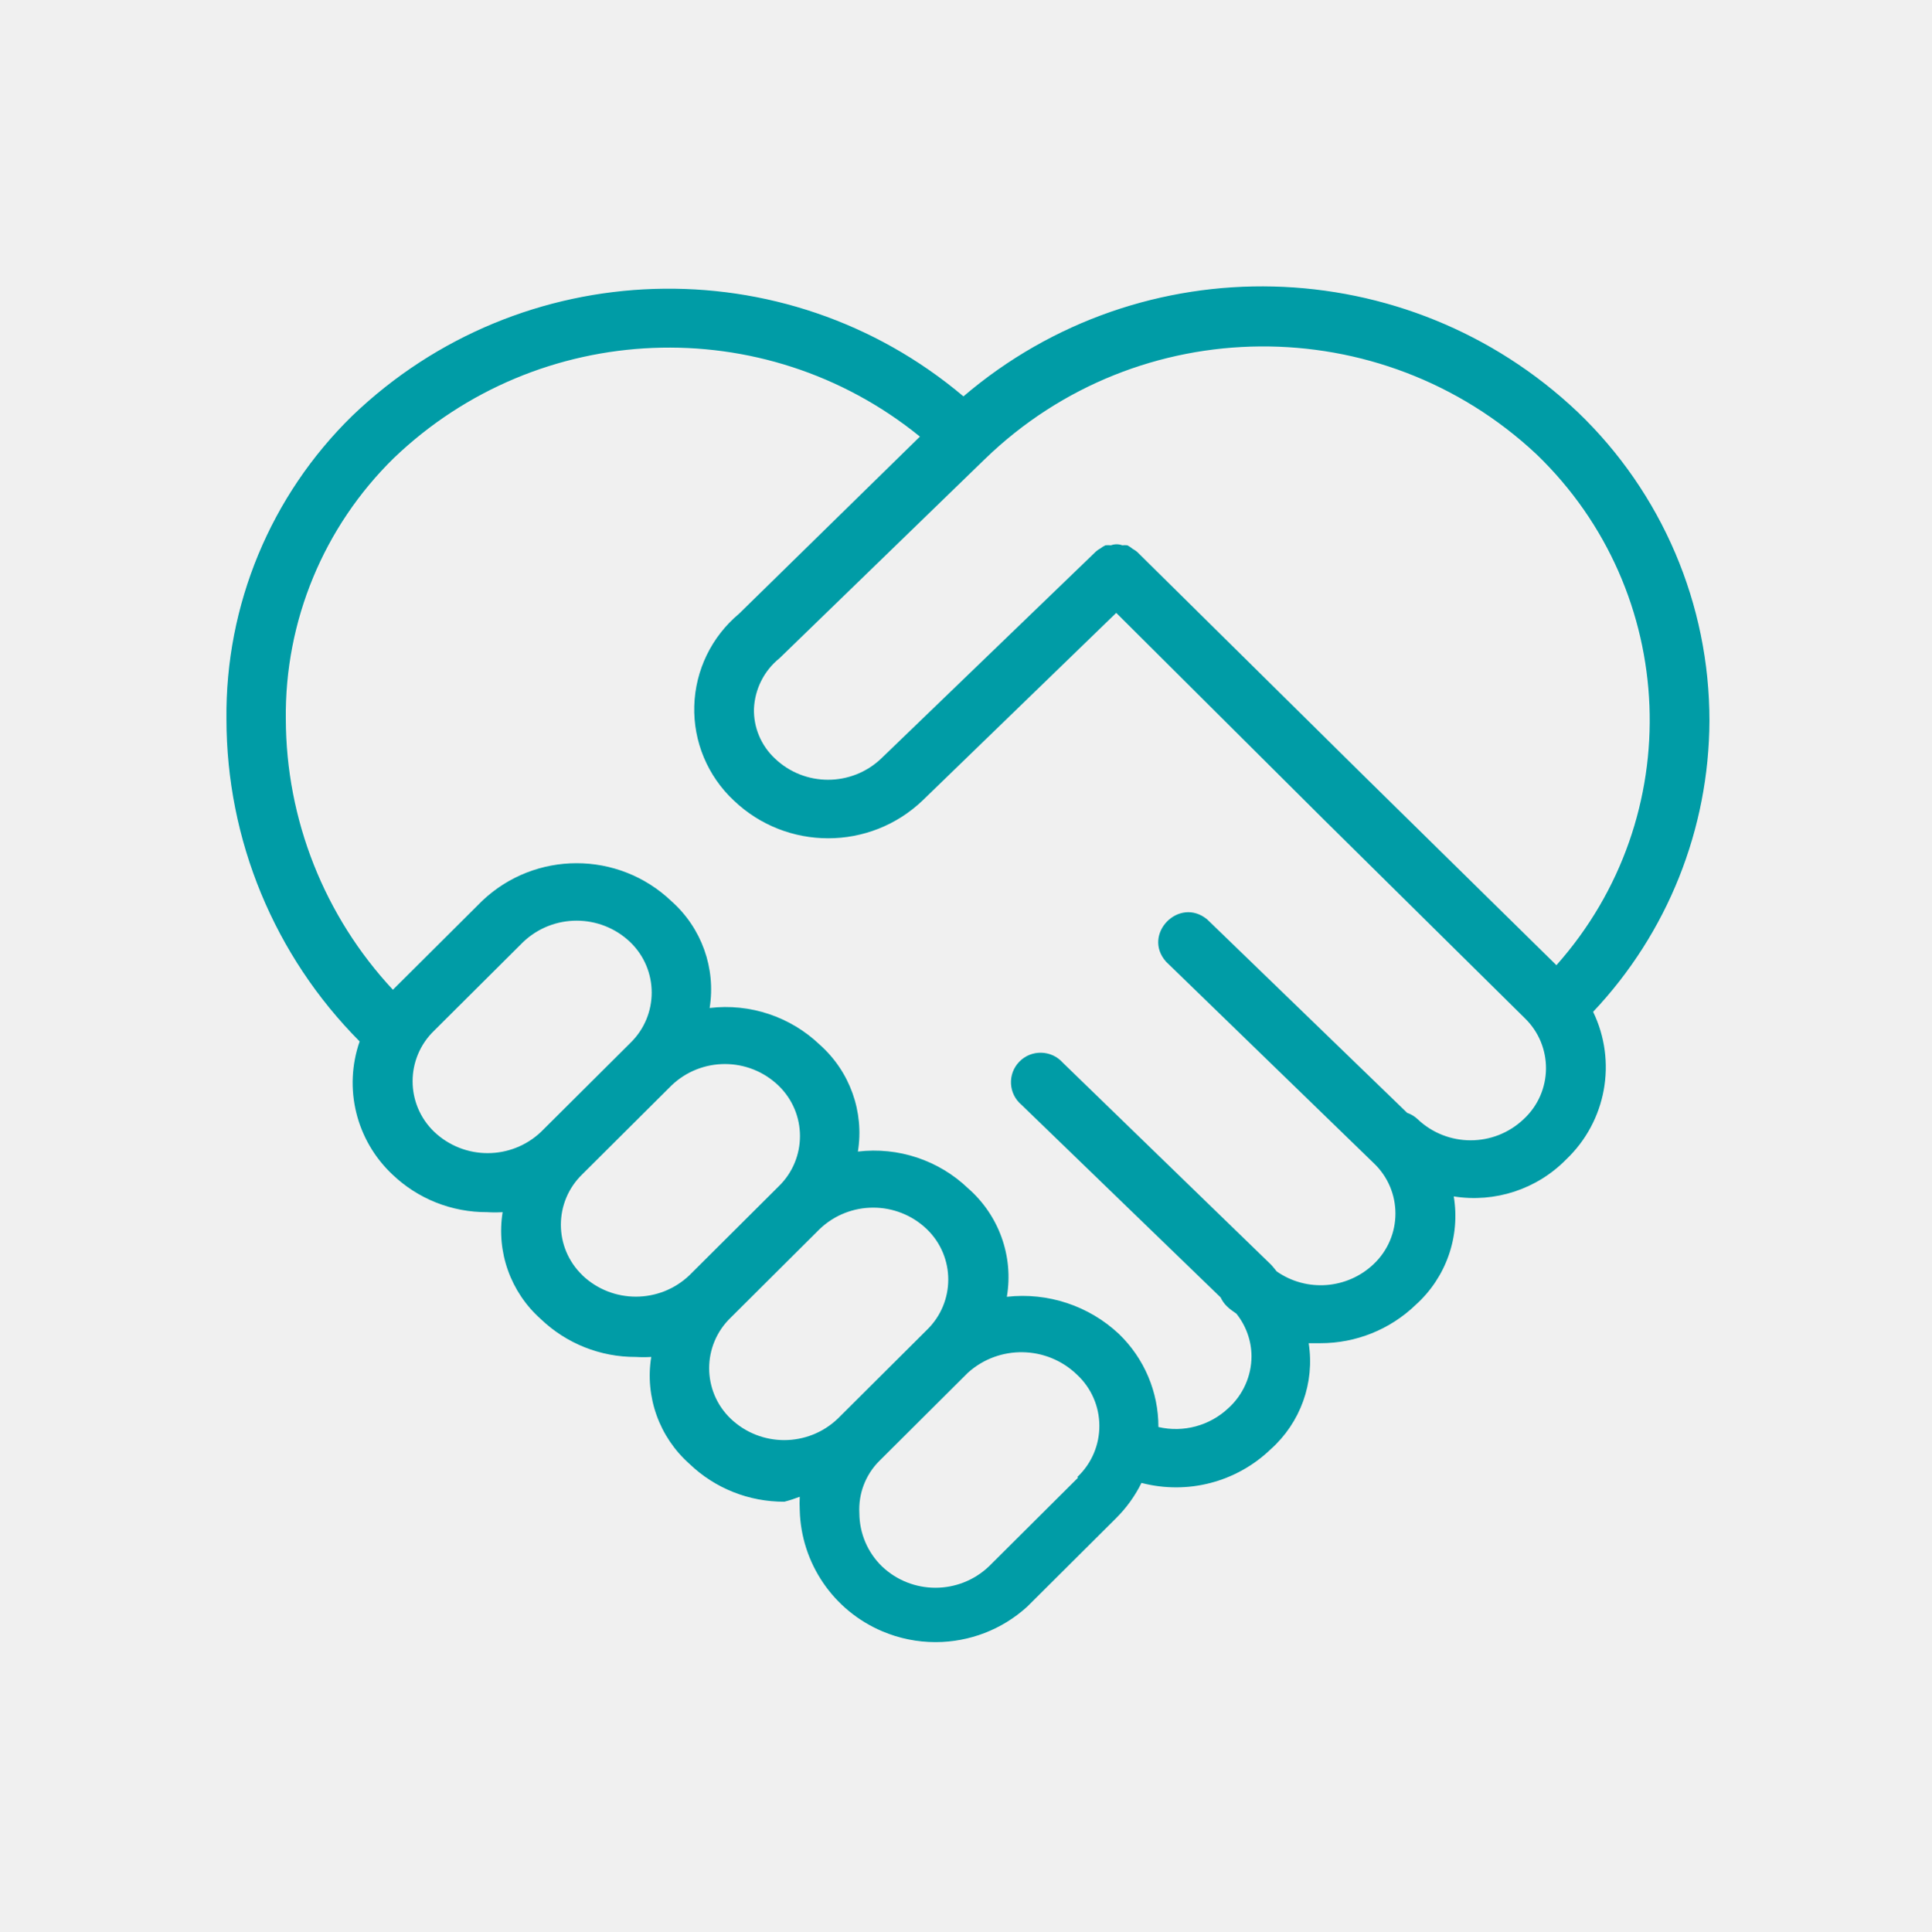
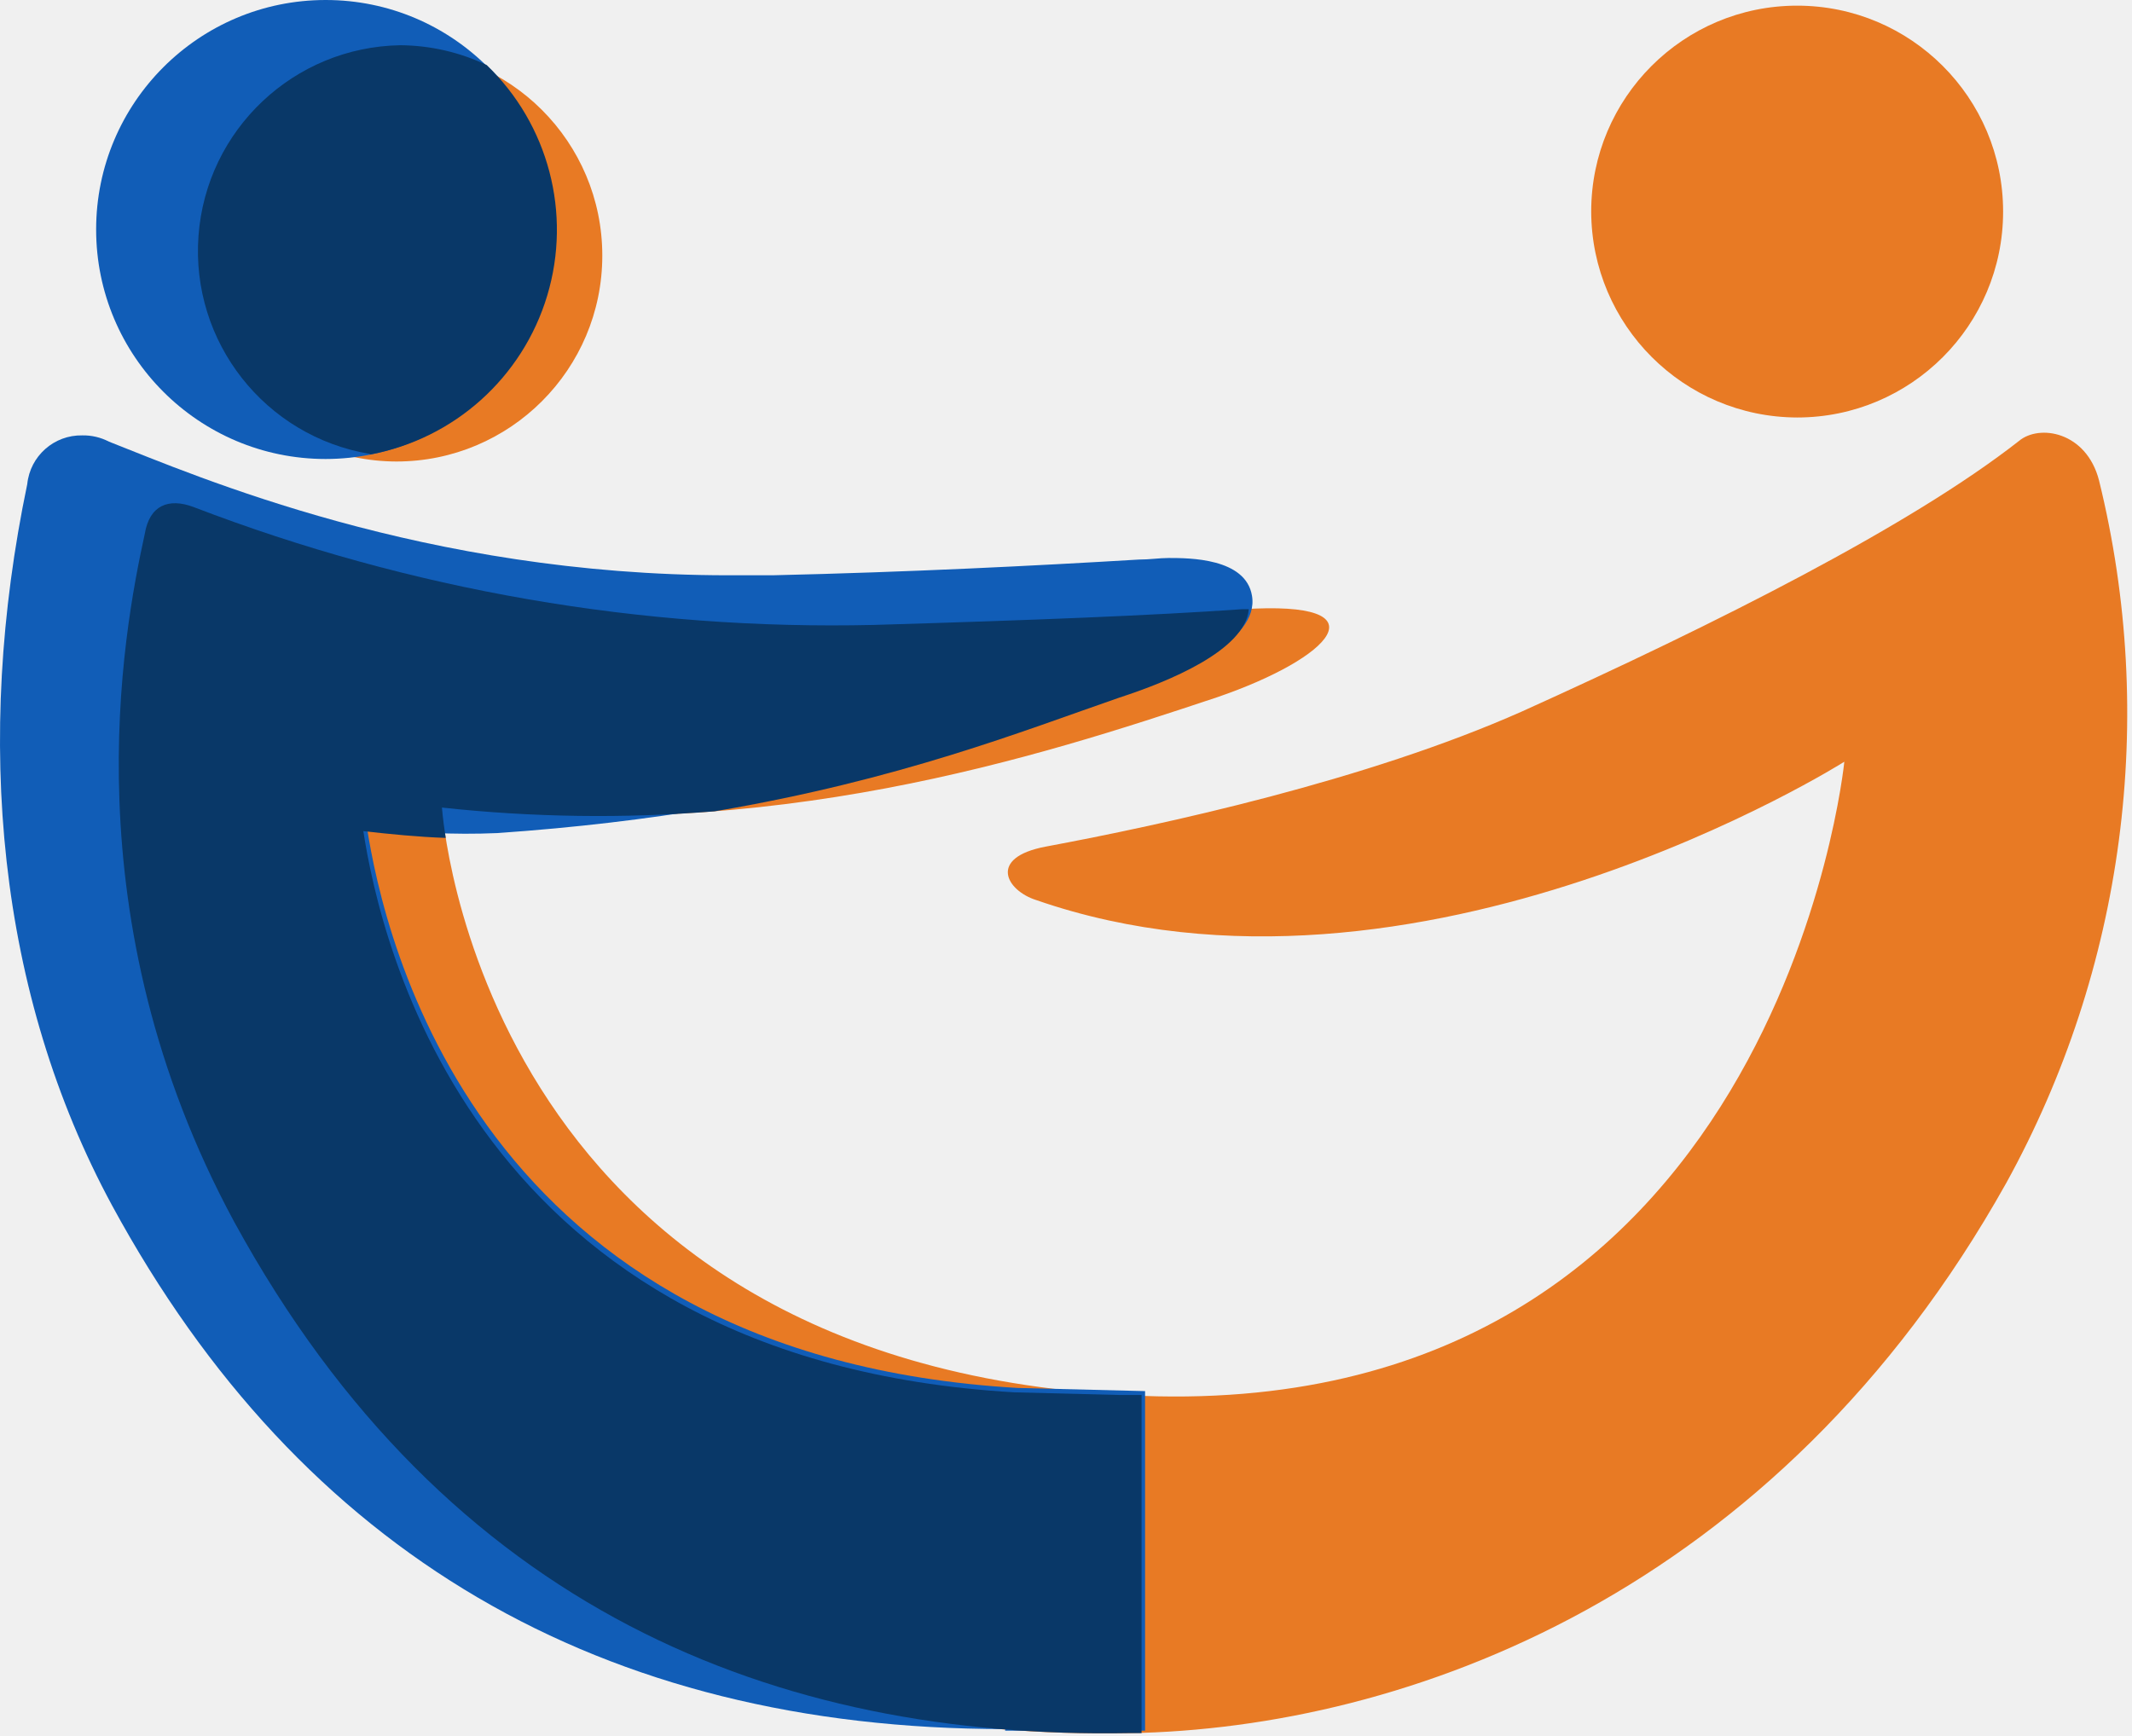
- <svg xmlns="http://www.w3.org/2000/svg" xmlns:xlink="http://www.w3.org/1999/xlink" width="290px" height="290px" viewBox="0 0 290 290" version="1.1">
-   <defs>
-     <path d="M140.444,246.589 C137.756,246.584 135.048,246.05 132.481,244.96 C125.122,241.839 120.287,234.715 120.092,226.752 C120.058,226.094 120.058,225.42 120.092,224.759 C119.345,225.048 118.573,225.3 117.788,225.503 C112.471,225.528 107.354,223.498 103.532,219.821 C98.995,215.8 96.824,209.745 97.791,203.765 C97.019,203.811 96.247,203.811 95.475,203.765 C90.155,203.79 85.041,201.748 81.215,198.083 C76.682,194.062 74.511,188.007 75.475,182.024 C74.703,182.073 73.931,182.073 73.159,182.024 C67.838,182.049 62.725,180.02 58.902,176.345 C53.473,171.229 51.556,163.422 54.004,156.384 C41.196,143.508 34.004,126.117 34.004,107.992 C33.812,90.891 40.627,74.435 52.883,62.45 C78.189,38.155 117.862,36.878 144.675,59.52 C171.478,36.626 211.331,37.637 236.915,61.873 C249.582,74.005 256.721,90.759 256.698,108.257 C256.636,124.497 250.402,140.11 239.229,151.939 C242.849,159.422 241.21,168.382 235.178,174.11 C230.8,178.578 224.504,180.644 218.303,179.66 C219.304,185.701 217.157,191.826 212.596,195.934 C208.749,199.645 203.61,201.711 198.257,201.699 L196.518,201.699 C197.447,207.645 195.289,213.65 190.778,217.66 C185.639,222.585 178.305,224.482 171.407,222.681 C170.441,224.639 169.162,226.416 167.618,227.954 L154.254,241.261 C150.433,244.746 145.514,246.579 140.522,246.589 L140.444,246.589 L140.444,246.589 Z M65.186,169.944 C69.685,174.23 76.765,174.23 81.264,169.944 L94.629,156.637 C98.937,152.48 98.937,145.611 94.629,141.466 C90.13,137.18 83.049,137.18 78.55,141.466 L65.186,154.773 C60.881,158.93 60.881,165.799 65.186,169.944 Z M87.453,191.491 L87.453,191.503 C91.952,195.79 99.045,195.777 103.532,191.491 L116.896,178.181 C121.204,174.027 121.204,167.158 116.896,163.013 C112.409,158.703 105.304,158.703 100.817,163.013 L87.453,176.321 C83.145,180.478 83.145,187.347 87.453,191.491 Z M125.798,213.035 L139.163,199.728 C143.471,195.574 143.471,188.702 139.163,184.561 C134.664,180.272 127.583,180.272 123.084,184.561 L109.72,197.868 C105.412,202.022 105.412,208.894 109.72,213.035 C114.219,217.325 121.299,217.325 125.798,213.035 Z M161.878,221.9 L161.779,221.792 C166.219,217.589 166.182,210.539 161.696,206.394 C157.159,202.047 150.02,201.927 145.351,206.13 L131.987,219.437 C129.949,221.503 128.886,224.326 129.044,227.222 C129.056,230.235 130.273,233.107 132.431,235.207 C136.93,239.496 144.011,239.496 148.51,235.207 L161.878,221.9 Z M228.809,168.047 C233.212,163.963 233.274,157.046 228.954,152.876 L198.8,123.08 L167.618,92.032 L138.548,120.195 C130.622,127.775 118.103,127.775 110.177,120.195 C106.258,116.521 104.1,111.356 104.254,106 C104.412,100.644 106.848,95.61 110.973,92.164 L138.138,65.562 C114.775,46.573 80.854,47.966 59.13,68.79 C48.588,79.122 42.74,93.28 42.919,107.992 C42.956,123.067 48.696,137.574 58.997,148.624 L72.362,135.317 C80.313,127.725 92.857,127.725 100.817,135.317 C105.353,139.342 107.524,145.392 106.561,151.363 C112.613,150.641 118.681,152.661 123.084,156.864 C127.62,160.889 129.791,166.94 128.825,172.923 C134.88,172.201 140.948,174.218 145.351,178.424 C150.008,182.482 152.228,188.656 151.191,194.732 C157.354,194.037 163.517,196.078 168.029,200.318 C171.827,203.98 173.964,209.026 173.952,214.287 C177.703,215.163 181.659,214.093 184.457,211.452 C186.652,209.469 187.918,206.646 187.931,203.691 C187.931,201.364 187.122,199.092 185.664,197.268 C185.179,196.918 184.685,196.607 184.24,196.162 C183.842,195.777 183.527,195.322 183.299,194.83 L153.408,165.919 C151.419,164.262 151.262,161.27 153.071,159.422 C154.868,157.571 157.885,157.645 159.596,159.579 L190.778,189.822 C191.139,190.169 191.404,190.566 191.719,190.925 C196.219,194.062 202.307,193.591 206.275,189.822 C210.634,185.689 210.634,178.771 206.275,174.651 L175.097,144.409 C171.453,140.301 177.064,134.56 181.285,138.069 L211.306,167.109 C211.887,167.312 212.418,167.626 212.862,168.047 C217.328,172.296 224.346,172.296 228.809,168.047 Z M233.719,144.937 C253.5,122.695 252.187,88.874 230.725,68.215 C207.388,46.357 170.898,46.656 147.92,68.911 L117.054,98.842 C114.738,100.702 113.351,103.466 113.218,106.421 C113.144,109.231 114.281,111.934 116.331,113.868 C120.793,118.166 127.886,118.166 132.36,113.868 L164.567,82.82 C164.783,82.626 165.024,82.46 165.278,82.328 C165.494,82.159 165.738,82.002 165.991,81.882 C166.266,81.857 166.556,81.857 166.834,81.882 C167.377,81.679 167.98,81.679 168.523,81.882 C168.776,81.857 169.029,81.857 169.283,81.882 C169.561,82.026 169.838,82.208 170.079,82.411 C170.308,82.543 170.536,82.688 170.743,82.857 L205.035,116.737 L233.719,144.937 Z" id="path-1" />
-   </defs>
-   <g id="Helper-–-Return-User" stroke="none" stroke-width="1" fill="none" fill-rule="evenodd">
-     <g id="Logo-(Colour)">
-       <mask id="mask-2" fill="white">
-         <use xlink:href="#path-1" />
-       </mask>
-       <use id="Clip-2" fill="#009CA6" xlink:href="#path-1" />
+ <svg xmlns="http://www.w3.org/2000/svg" width="377px" height="307px" viewBox="0 0 377 307" version="1.1">
+   <defs />
+   <g id="Logos" stroke="none" stroke-width="1" fill="none" fill-rule="evenodd">
+     <g id="Group-2" fill-rule="nonzero">
+       <path d="M33.666,45.203 C33.666,25.089 49.972,8.784 70.085,8.784 C90.199,8.784 106.504,25.089 106.504,45.203 C106.504,65.317 90.199,81.622 70.085,81.622 C49.997,81.561 33.728,65.291 33.666,45.203 L33.666,45.203 Z M317.789,73.838 C337.903,73.838 354.208,57.533 354.208,37.419 C354.208,17.305 337.903,1 317.789,1 C297.676,1 281.371,17.305 281.371,37.419 C281.432,57.507 297.701,73.777 317.789,73.838 Z M371.167,84.958 C368.943,76.34 360.603,74.95 356.988,78.008 C337.806,93.02 303.611,110.257 269.138,125.825 C241.616,138.057 205.753,145.842 184.902,149.734 C174.616,151.68 177.952,157.518 183.234,159.186 C250.512,182.538 326.13,134.721 326.13,134.721 C326.13,134.721 314.453,252.874 199.359,246.758 C84.264,240.642 78.148,142.784 78.148,142.784 C136.529,149.178 183.512,133.887 215.205,123.323 C235.499,116.373 245.23,106.087 219.653,107.755 C203.807,108.867 182.678,109.701 154.599,110.535 C113.498,111.504 72.604,104.42 34.222,89.684 C29.774,88.016 26.438,89.406 25.604,94.41 C21.712,112.203 12.26,162.244 41.451,216.177 C78.982,284.845 137.363,307.642 199.637,306.53 C248.844,305.696 314.175,281.787 354.764,209.227 C375.652,171.337 381.508,126.971 371.167,84.958 L371.167,84.958 Z" id="Shape" fill="#E87A24" />
+       <path d="M57.589,81.178 C35.172,81.178 17,63.006 17,40.589 C17,18.172 35.172,0 57.589,0 C80.006,0 98.178,18.172 98.178,40.589 C98.147,62.993 79.993,81.147 57.589,81.178 Z" id="Shape" fill="#115DB7" />
+       <path d="M177.74,305.802 C106.292,305.802 53.192,274.665 19.832,213.225 C-0.463,175.694 -4.633,130.935 4.819,85.62 C5.325,80.653 9.557,76.904 14.549,77.002 C16.193,76.971 17.818,77.353 19.276,78.114 C34.844,84.23 75.155,101.744 128.81,101.744 L136.594,101.744 C160.781,101.188 182.744,100.076 201.37,98.964 C203.316,98.964 204.984,98.686 206.652,98.686 C210.266,98.686 220.275,98.686 221.387,105.359 C222.777,113.421 207.764,119.537 198.59,122.595 C175.237,130.657 144.101,143.446 87.943,147.338 C80.234,147.668 72.511,147.296 64.869,146.226 C67.927,165.964 84.329,239.914 179.964,245.474 L202.482,246.03 L202.482,306.08 L177.74,306.08 L177.74,305.802 Z" id="Shape" fill="#115DB7" />
+       <path d="M65.41,80.393 C80.312,77.635 92.42,66.772 96.773,52.255 C101.126,37.738 96.992,22.005 86.065,11.503 C81.287,9.23 76.067,8.034 70.775,8 C51.962,8.319 36.494,22.928 35.101,41.692 C33.708,60.456 46.85,77.188 65.41,80.282 L65.41,80.393 Z" id="Shape" fill="#093868" />
+       <path d="M201.861,246.718 L199.359,246.718 L197.969,246.718 L179.342,246.245 C83.708,240.685 67.305,166.735 64.247,146.997 C69.001,147.525 73.894,148.025 78.815,148.192 C78.287,144.8 78.148,142.826 78.148,142.826 C94.16,144.562 110.3,144.786 126.354,143.494 C159.131,137.933 180.704,129.343 197.969,123.366 C206.531,120.586 220.209,115.026 220.821,107.742 L219.653,107.742 C203.807,108.854 182.678,109.688 154.599,110.522 C113.498,111.491 72.604,104.408 34.222,89.672 C29.774,88.003 26.438,89.393 25.604,94.398 C21.712,112.19 12.26,162.231 41.451,216.165 C78.982,284.832 137.363,307.629 199.637,306.517 L201.861,306.517 L201.861,246.718 Z" id="Shape" fill="#093868" />
    </g>
  </g>
</svg>
